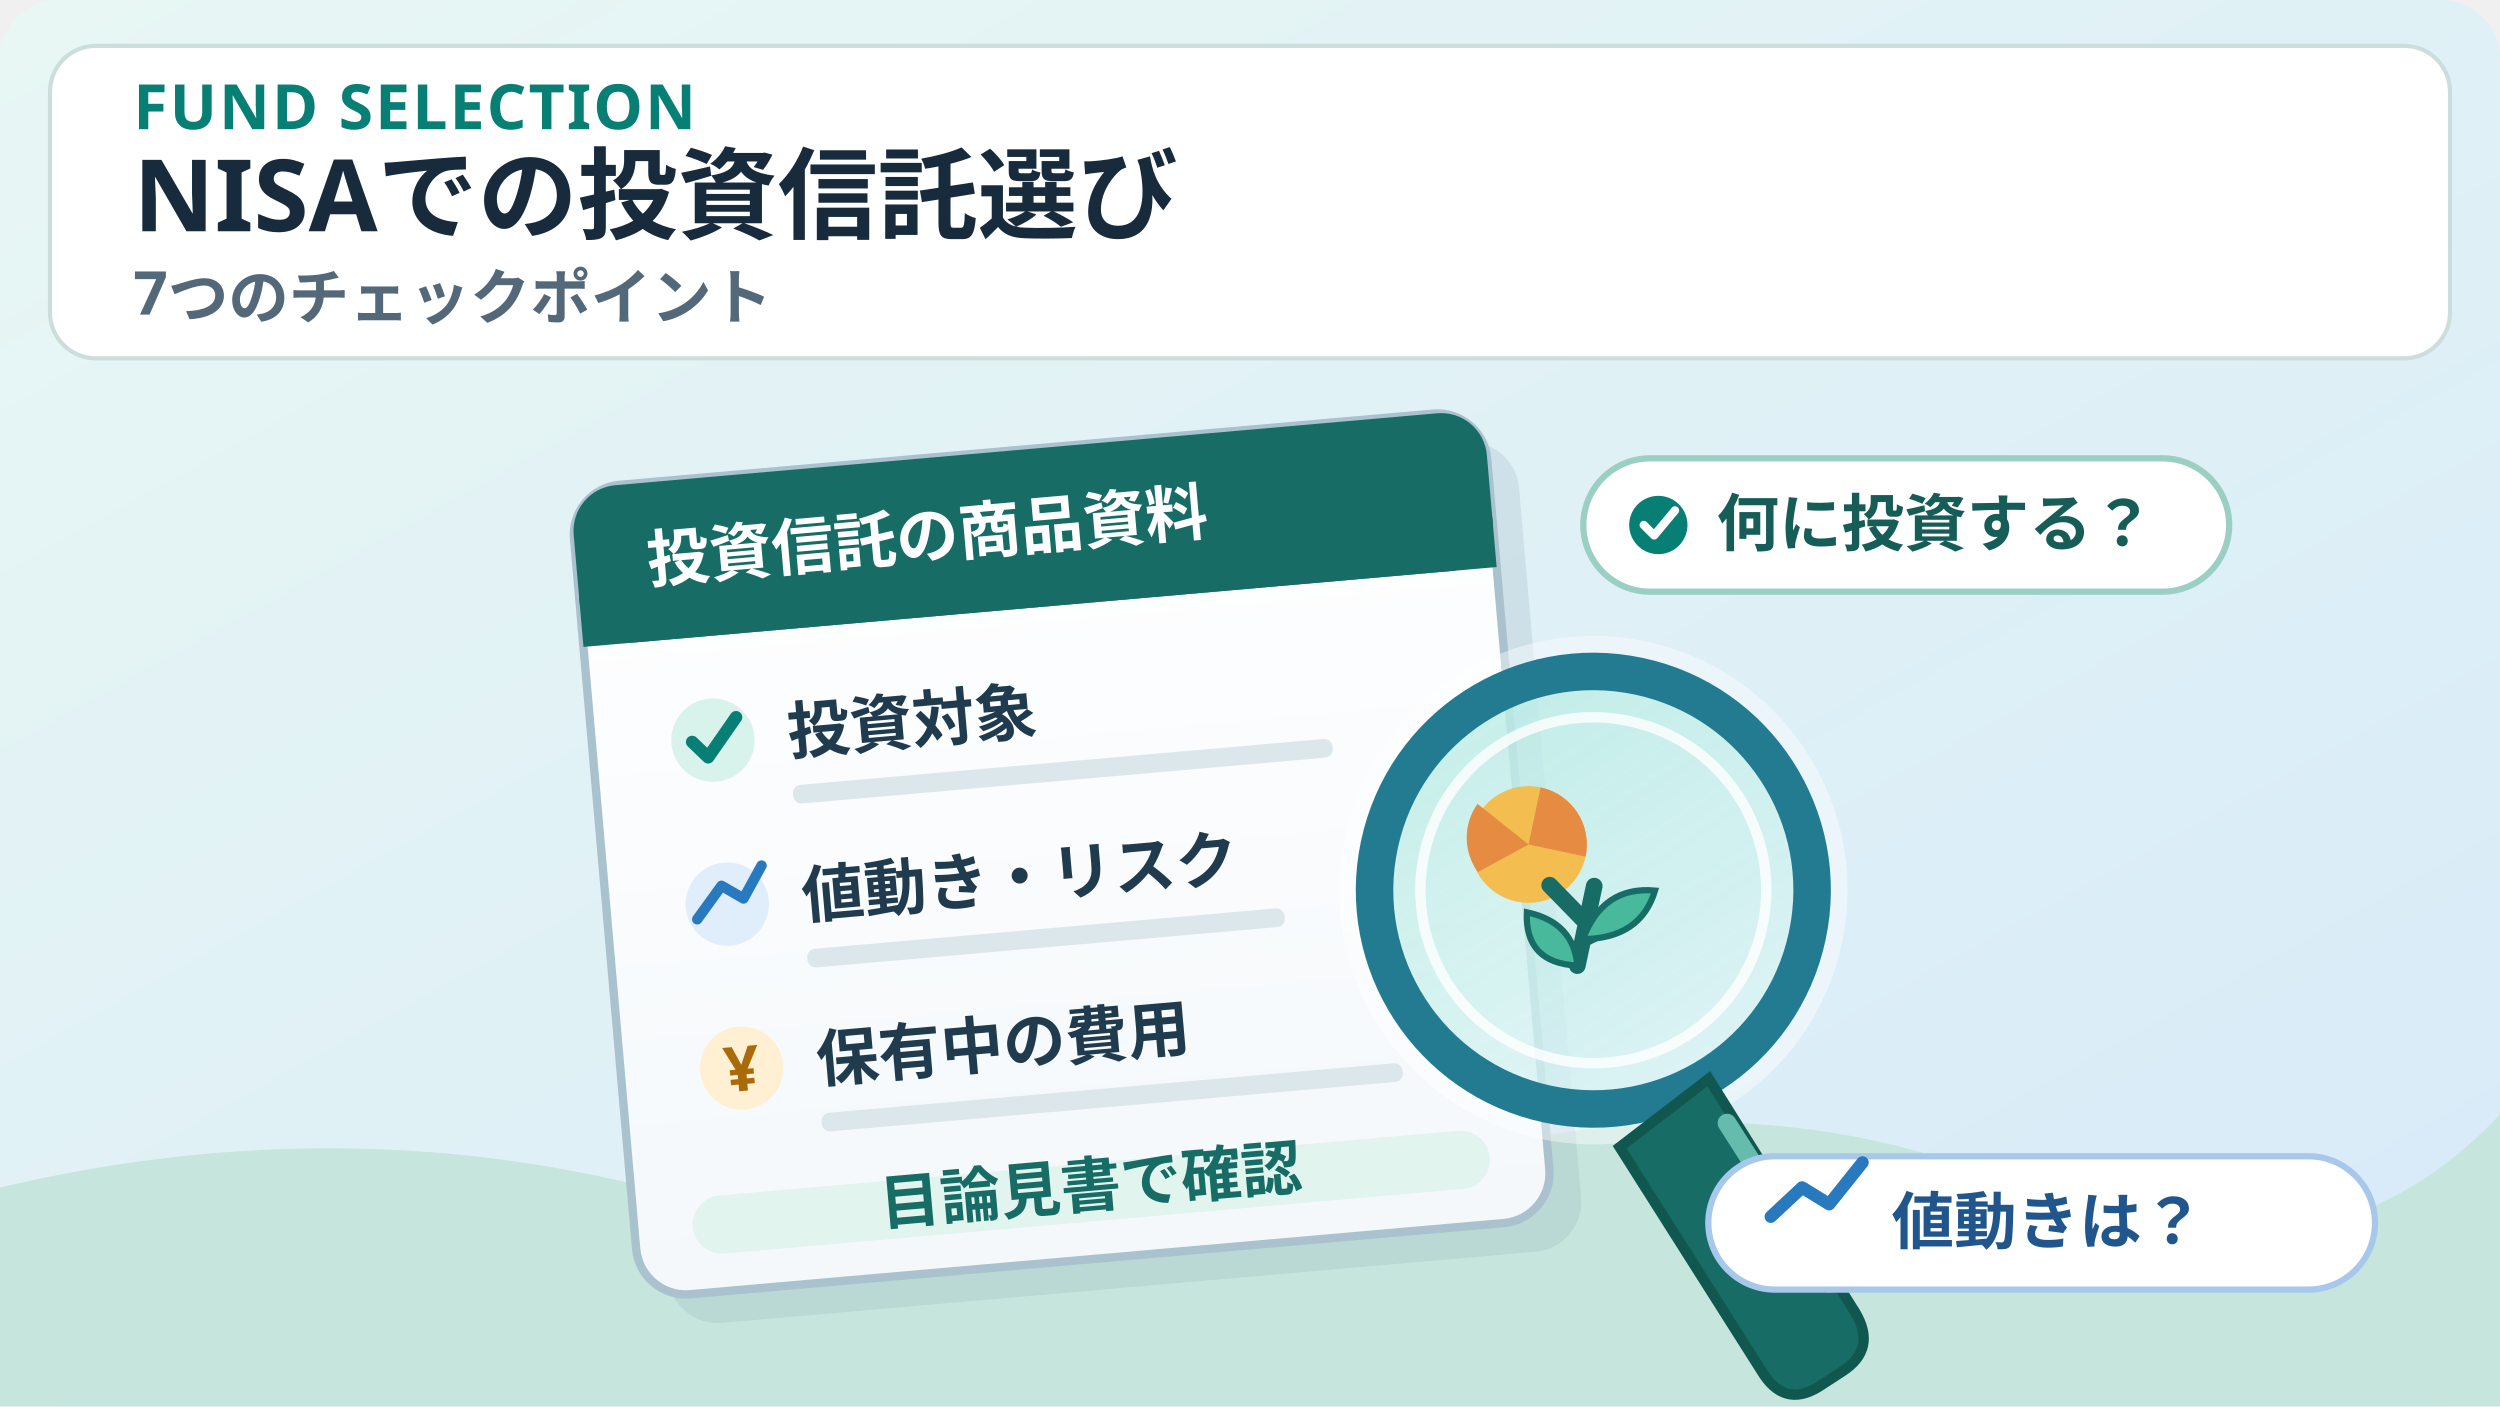
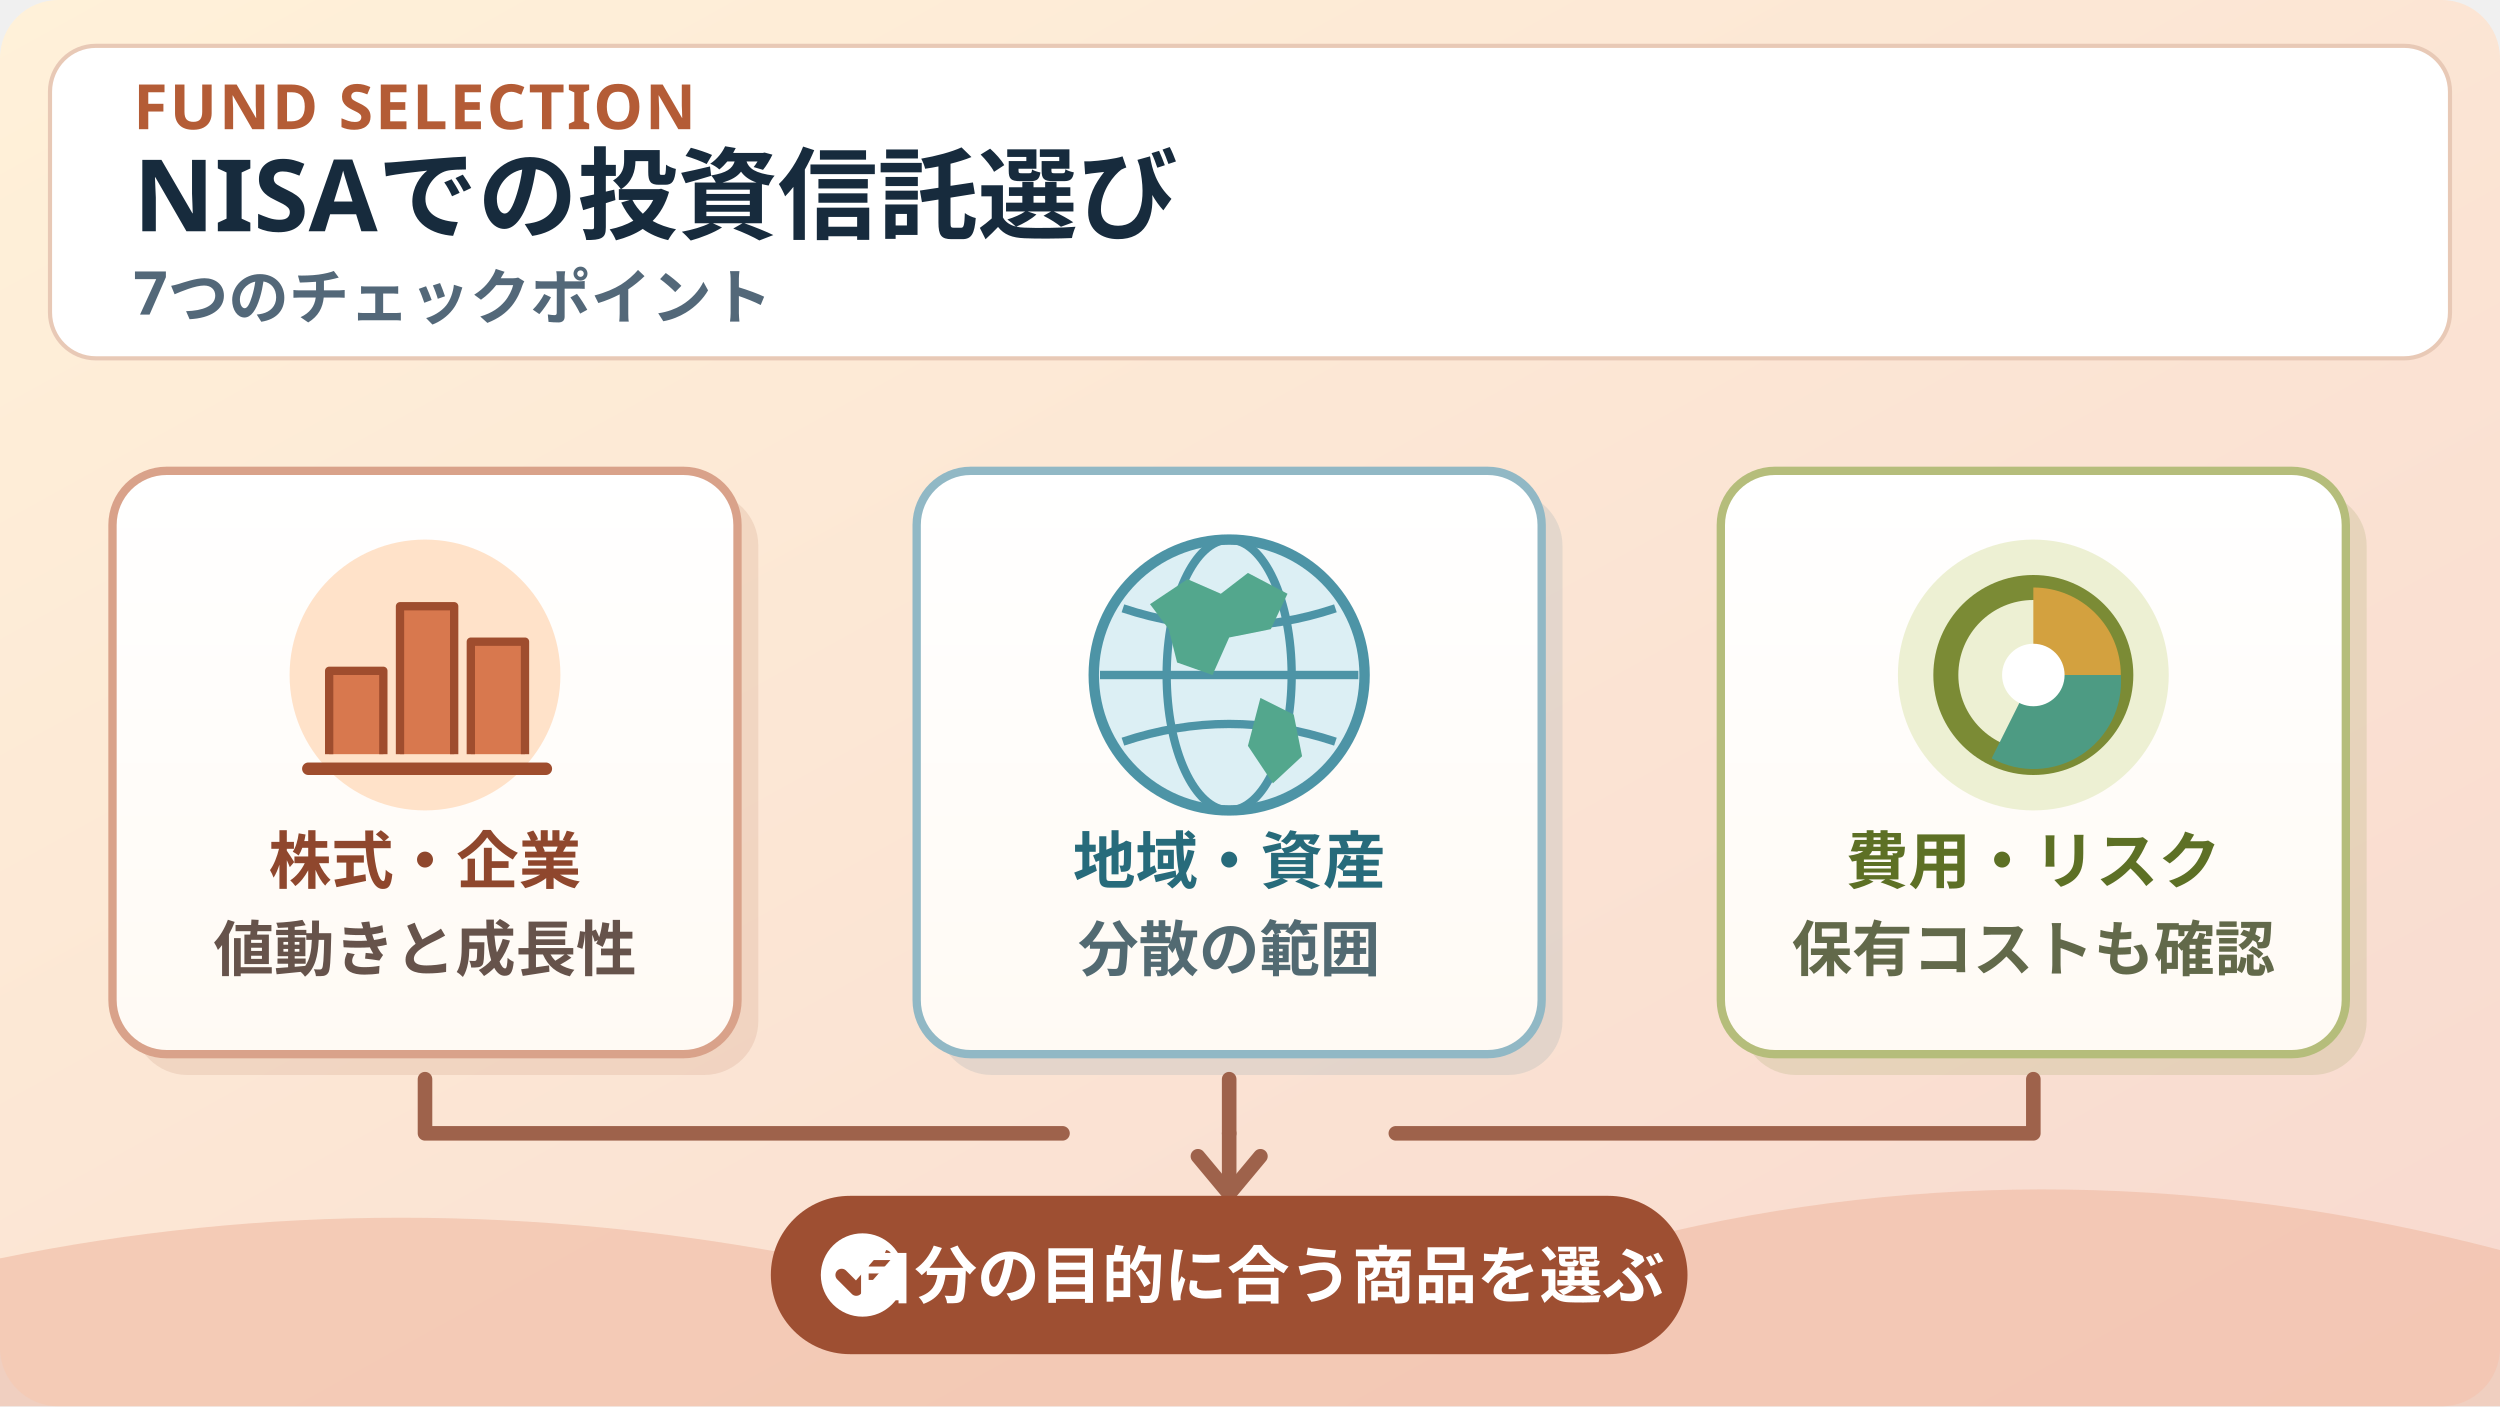
<svg xmlns="http://www.w3.org/2000/svg" width="1200" height="675" viewBox="0 0 1200 675" role="img" aria-labelledby="title desc">
  <defs>
    <linearGradient id="bg" x1="0" y1="0" x2="1" y2="1">
-       <stop stop-color="#e8f7f4" />
-       <stop offset="1" stop-color="#d7eaf8" />
+       <stop stop-color="#fff1d9" />
+       <stop offset="1" stop-color="#f8d9cf" />
    </linearGradient>
-     <linearGradient id="paper" x1="0" y1="0" x2="0" y2="1">
+     <linearGradient id="card" x1="0" y1="0" x2="0" y2="1">
      <stop stop-color="#fff" />
-       <stop offset="1" stop-color="#f4f8fb" />
-     </linearGradient>
-     <linearGradient id="lens" x1="0" y1="0" x2="1" y2="1">
-       <stop stop-color="#a7e7dc" stop-opacity=".7" />
-       <stop offset="1" stop-color="#d6f2f5" stop-opacity=".55" />
+       <stop offset="1" stop-color="#fffaf4" />
    </linearGradient>
  </defs>
  <rect width="1200" height="675" rx="28" fill="url(#bg)" />
-   <rect x="24" y="22" width="1152" height="150" rx="22" fill="#fff" stroke="#cbdedc" stroke-width="2" />
-   <text x="64" y="62" font-family="sans-serif" font-size="30" font-weight="800" letter-spacing="1" fill="#087f75">FUND SELECTION</text>
+   <rect x="24" y="22" width="1152" height="150" rx="22" fill="#fff" stroke="#e8c9b6" stroke-width="2" />
+   <text x="64" y="62" font-family="sans-serif" font-size="30" font-weight="800" letter-spacing="1" fill="#b45c36">FUND SELECTION</text>
  <text x="64" y="111" font-family="sans-serif" font-size="48" font-weight="800" fill="#172b3d">NISAでの投資信託選び</text>
  <text x="64" y="151" font-family="sans-serif" font-size="29" font-weight="650" fill="#536879">7つのチェックポイント</text>
-   <path d="M0 570Q170 530 330 575T660 565T970 570T1200 535V675H0Z" fill="#c6e5dc" />
-   <g transform="translate(290 214) rotate(-5 230 200)">
-     <rect x="14" y="15" width="440" height="390" rx="24" fill="#8ba8b6" opacity=".22" />
-     <rect width="440" height="390" rx="24" fill="url(#paper)" stroke="#a9c2cd" stroke-width="4" />
-     <rect x="0" y="0" width="440" height="76" rx="22" fill="#176d65" />
-     <path d="M0 52H440V76H0Z" fill="#176d65" />
-     <text x="34" y="48" font-family="sans-serif" font-size="30" font-weight="800" fill="#fff">投資信託の商品資料</text>
-     <circle cx="58" cy="126" r="20" fill="#d8f3eb" />
-     <path d="M48 126l7 8 15-18" fill="none" stroke="#087f75" stroke-width="6" stroke-linecap="round" stroke-linejoin="round" />
-     <text x="94" y="136" font-family="sans-serif" font-size="30" font-weight="800" fill="#203b4d">投資対象</text>
-     <rect x="94" y="151" width="260" height="9" rx="4" fill="#dce7ec" />
-     <circle cx="58" cy="205" r="20" fill="#e0edfb" />
-     <path d="M43 211l13-15 10 7 10-15" fill="none" stroke="#2879bd" stroke-width="5" stroke-linecap="round" stroke-linejoin="round" />
-     <text x="94" y="215" font-family="sans-serif" font-size="30" font-weight="800" fill="#203b4d">値動き・リスク</text>
-     <rect x="94" y="230" width="230" height="9" rx="4" fill="#dce7ec" />
-     <circle cx="58" cy="284" r="20" fill="#fff0d4" />
-     <text x="58" y="295" text-anchor="middle" font-family="sans-serif" font-size="30" font-weight="800" fill="#a96b09">¥</text>
-     <text x="94" y="294" font-family="sans-serif" font-size="30" font-weight="800" fill="#203b4d">保有中の費用</text>
-     <rect x="94" y="309" width="280" height="9" rx="4" fill="#dce7ec" />
-     <rect x="28" y="344" width="384" height="28" rx="14" fill="#e1f4ee" />
-     <text x="220" y="365" text-anchor="middle" font-family="sans-serif" font-size="29" font-weight="800" fill="#176d65">目論見書で確認</text>
+   <path d="M0 604Q190 565 390 604T790 594T1200 600V675H0Z" fill="#f0bda6" opacity=".65" />
+   <g>
+     <rect x="64" y="236" width="300" height="280" rx="26" fill="#b7795c" opacity=".16" />
+     <rect x="54" y="226" width="300" height="280" rx="26" fill="url(#card)" stroke="#d9a28a" stroke-width="4" />
+     <circle cx="204" cy="324" r="65" fill="#ffe2c9" />
+     <path d="M158 362V322H184V362M192 362V291H218V362M226 362V308H252V362" fill="#d8784e" stroke="#9f4d2e" stroke-width="4" stroke-linejoin="round" />
+     <path d="M148 369H262" stroke="#9f4d2e" stroke-width="6" stroke-linecap="round" />
+     <text x="204" y="424" text-anchor="middle" font-family="sans-serif" font-size="30" font-weight="800" fill="#8f472d">株式・企業</text>
+     <text x="204" y="466" text-anchor="middle" font-family="sans-serif" font-size="29" font-weight="650" fill="#66534b">値動きと成長性</text>
+     <rect x="450" y="236" width="300" height="280" rx="26" fill="#688e9e" opacity=".16" />
+     <rect x="440" y="226" width="300" height="280" rx="26" fill="url(#card)" stroke="#91b8c5" stroke-width="4" />
+     <circle cx="590" cy="324" r="65" fill="#dceff4" stroke="#4d94a6" stroke-width="5" />
+     <ellipse cx="590" cy="324" rx="30" ry="65" fill="none" stroke="#4d94a6" stroke-width="4" />
+     <path d="M528 324H652M539 292Q590 309 641 292M539 356Q590 339 641 356" fill="none" stroke="#4d94a6" stroke-width="4" />
+     <path d="M552 290l18-12 16 7 13-10 19 10-8 17-20 4-8 18-17-6-4-16Z" fill="#53a78d" />
+     <path d="M605 335l16 8 4 20-14 13-12-18Z" fill="#53a78d" />
+     <text x="590" y="424" text-anchor="middle" font-family="sans-serif" font-size="30" font-weight="800" fill="#276b7b">地域・資産</text>
+     <text x="590" y="466" text-anchor="middle" font-family="sans-serif" font-size="29" font-weight="650" fill="#526a72">分散の範囲</text>
+     <rect x="836" y="236" width="300" height="280" rx="26" fill="#8e9a53" opacity=".18" />
+     <rect x="826" y="226" width="300" height="280" rx="26" fill="url(#card)" stroke="#b5bd7b" stroke-width="4" />
+     <circle cx="976" cy="324" r="65" fill="#edf0d3" />
+     <circle cx="976" cy="324" r="42" fill="none" stroke="#7b8b35" stroke-width="12" />
+     <path d="M976 282A42 42 0 0 1 1018 324H976Z" fill="#d3a13f" />
+     <path d="M976 324L1018 324A42 42 0 0 1 956 364Z" fill="#4d9b83" />
+     <circle cx="976" cy="324" r="15" fill="#fff" />
+     <text x="976" y="424" text-anchor="middle" font-family="sans-serif" font-size="30" font-weight="800" fill="#5d7025">費用・リスク</text>
+     <text x="976" y="466" text-anchor="middle" font-family="sans-serif" font-size="29" font-weight="650" fill="#62694a">保有コストも確認</text>
  </g>
-   <g transform="translate(650 270) rotate(12)">
-     <circle cx="145" cy="130" r="122" fill="#fff" opacity=".42" />
-     <circle cx="145" cy="130" r="105" fill="url(#lens)" stroke="#237b91" stroke-width="18" />
-     <circle cx="145" cy="130" r="83" fill="none" stroke="#fff" stroke-width="5" opacity=".8" />
-     <path d="M218 207L310 302Q324 317 310 331L300 341Q286 354 272 339L183 248Z" fill="#176d65" stroke="#10574f" stroke-width="5" />
-     <path d="M231 226L295 291" stroke="#65bcae" stroke-width="9" stroke-linecap="round" />
-     <circle cx="110" cy="115" r="28" fill="#f4bd50" />
-     <path d="M110 87A28 28 0 0 1 138 115H110Z" fill="#e58b42" />
-     <path d="M110 115L89 133A28 28 0 0 1 82 101Z" fill="#e58b42" />
-     <path d="M145 167V128M145 146L124 132M145 154L166 137" fill="none" stroke="#176d65" stroke-width="8" stroke-linecap="round" stroke-linejoin="round" />
-     <path d="M145 167Q120 171 116 147Q139 147 145 167M145 154Q149 127 174 124Q172 148 145 154" fill="#48b99a" stroke="#176d65" stroke-width="3" />
+   <g fill="none" stroke="#9e624b" stroke-width="7" stroke-linecap="round" stroke-linejoin="round">
+     <path d="M204 518V544H510" />
+     <path d="M590 518V544" />
+     <path d="M976 518V544H670" />
+     <path d="M590 544V565" />
  </g>
-   <g>
-     <rect x="760" y="220" width="310" height="64" rx="32" fill="#fff" stroke="#9bcfc3" stroke-width="3" />
-     <circle cx="796" cy="252" r="14" fill="#087f75" />
-     <path d="M789 252l5 5 10-12" fill="none" stroke="#fff" stroke-width="4" stroke-linecap="round" stroke-linejoin="round" />
-     <text x="824" y="262" font-family="sans-serif" font-size="30" font-weight="800" fill="#175d57">何に投資する？</text>
-     <rect x="820" y="555" width="320" height="64" rx="32" fill="#fff" stroke="#a8c8eb" stroke-width="3" />
-     <path d="M850 584l15-14 13 8 16-20" fill="none" stroke="#2879bd" stroke-width="6" stroke-linecap="round" stroke-linejoin="round" />
-     <text x="908" y="597" font-family="sans-serif" font-size="30" font-weight="800" fill="#20568c">値動きは？</text>
-   </g>
+   <path d="M575 555L590 573L605 555" fill="none" stroke="#9e624b" stroke-width="7" stroke-linecap="round" stroke-linejoin="round" />
+   <rect x="370" y="574" width="440" height="76" rx="38" fill="#9e4f32" />
+   <circle cx="414" cy="612" r="20" fill="#fff" />
+   <path d="M404 612l7 7 14-16" fill="none" stroke="#9e4f32" stroke-width="6" stroke-linecap="round" stroke-linejoin="round" />
+   <text x="604" y="623" text-anchor="middle" font-family="sans-serif" font-size="30" font-weight="800" fill="#fff">自分の目的に合う商品を選ぶ</text>
</svg>
